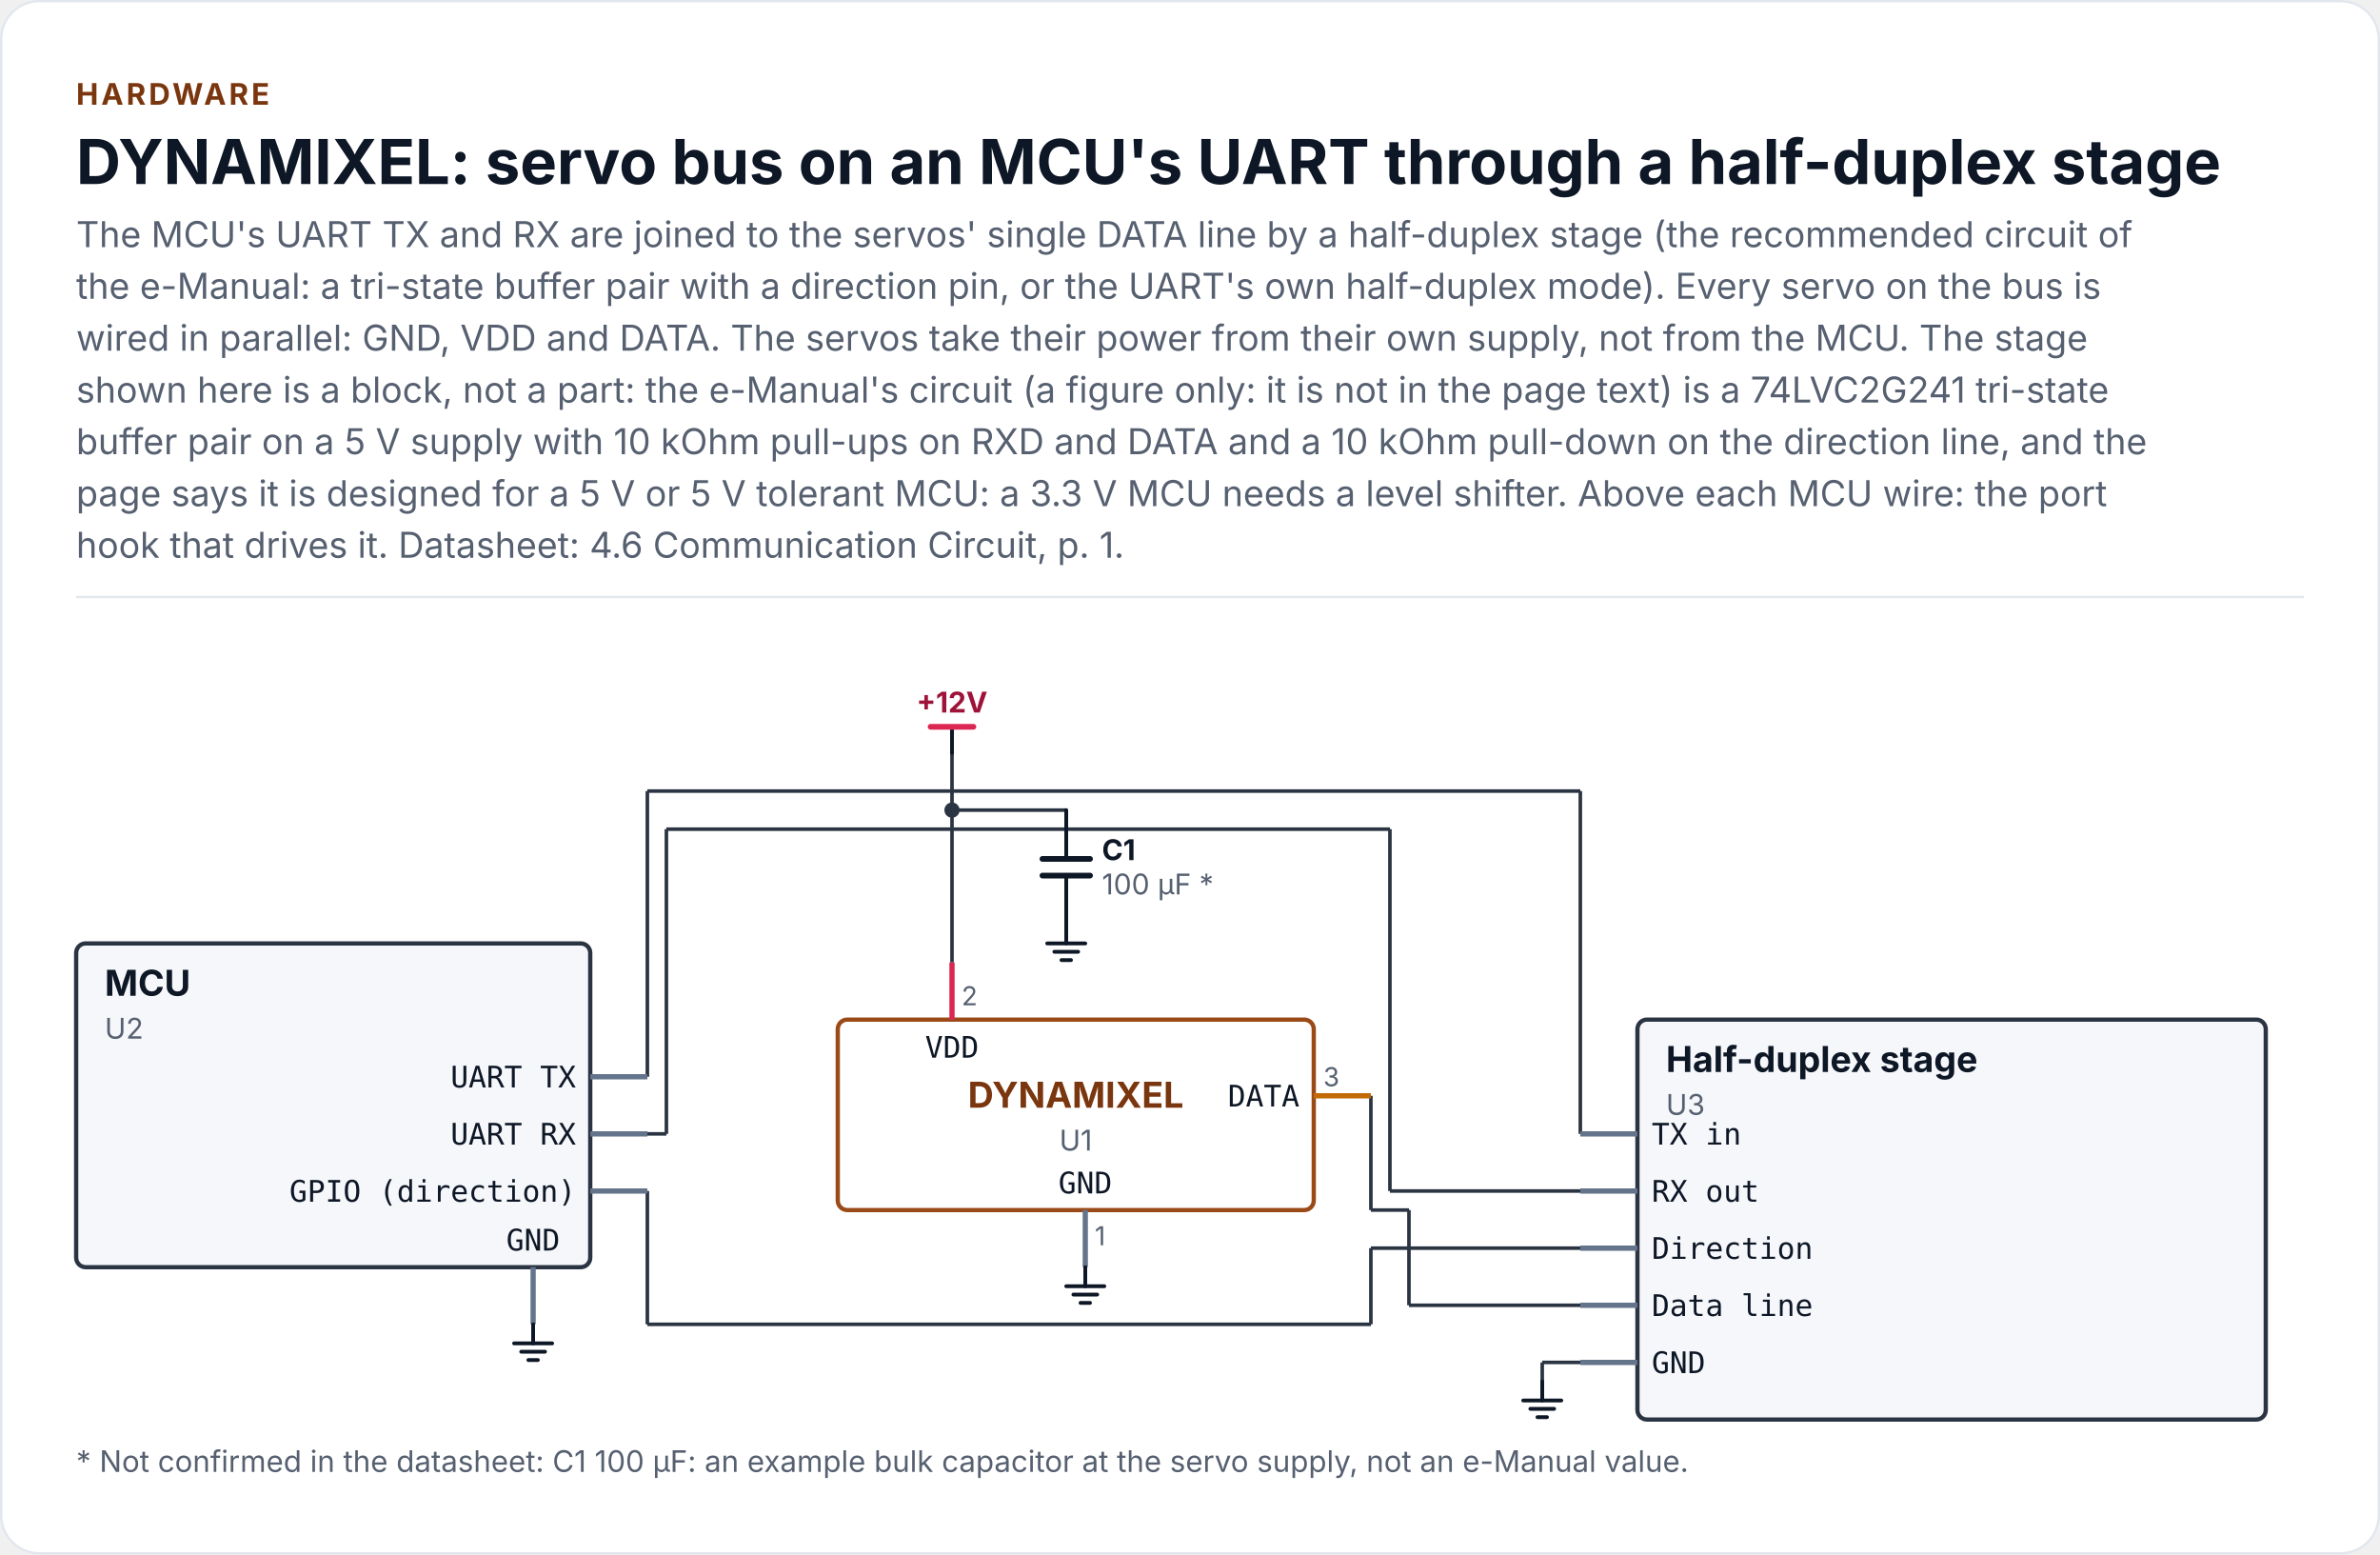
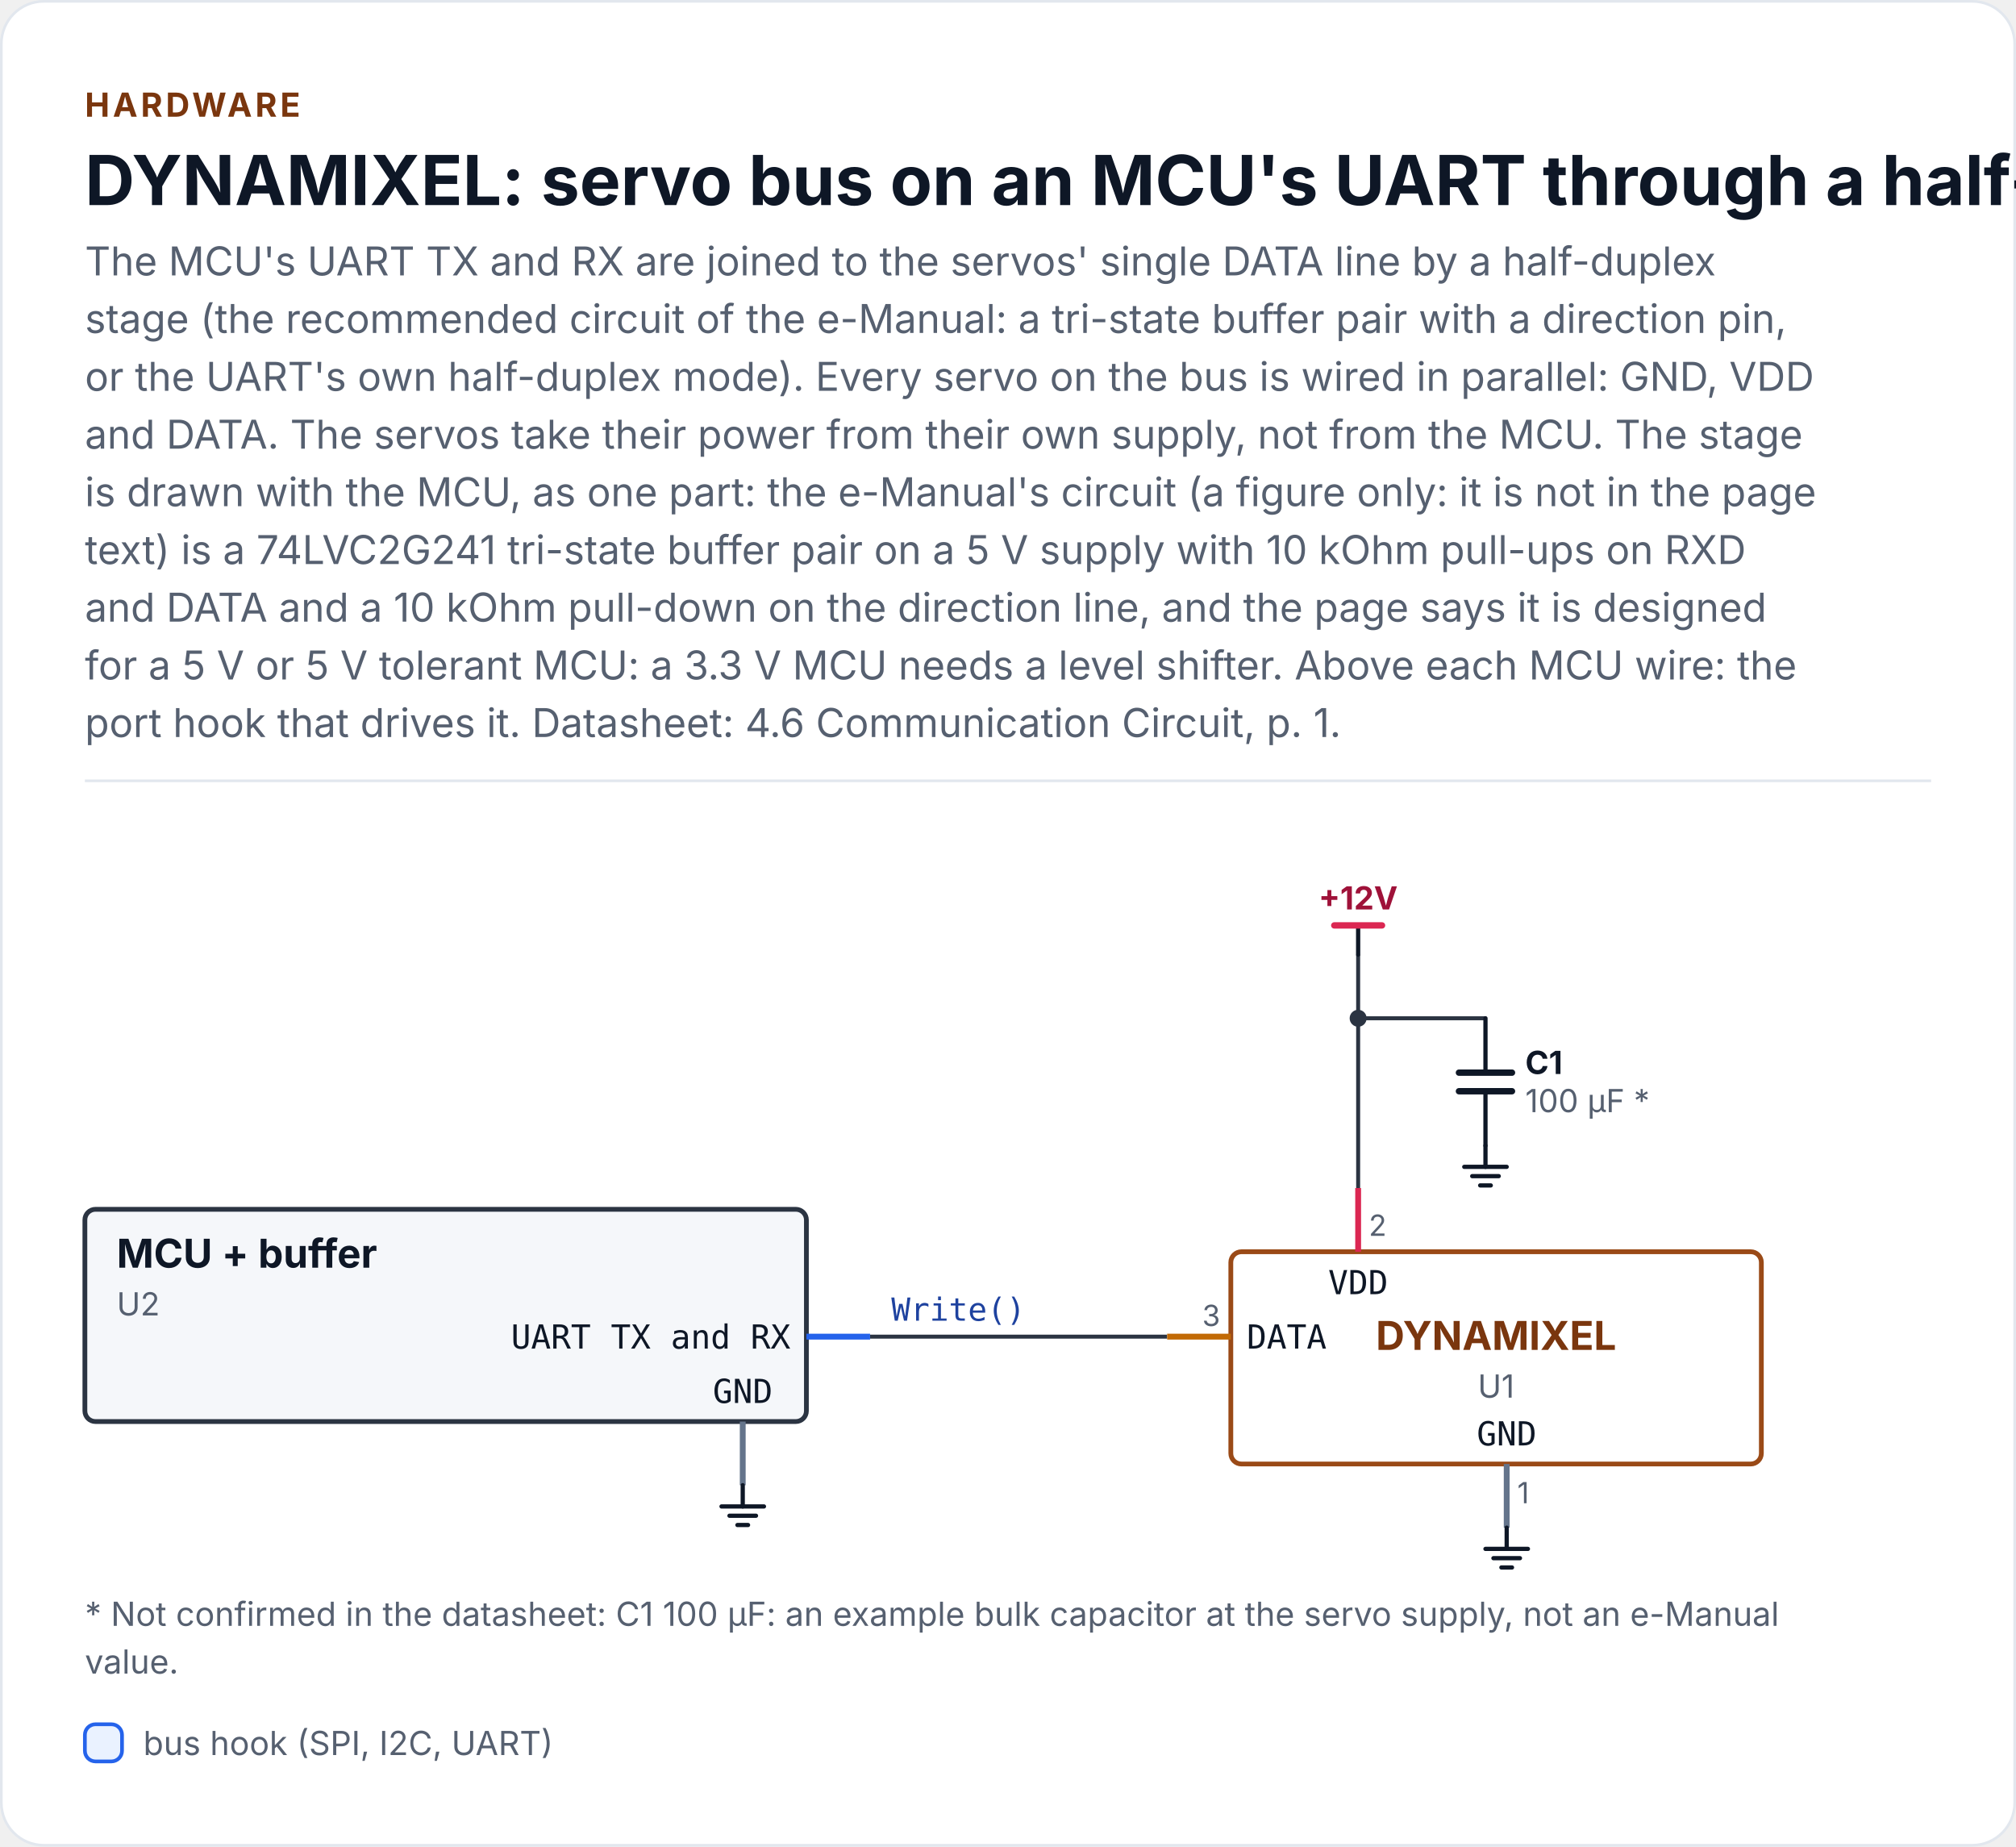
- <svg xmlns="http://www.w3.org/2000/svg" width="1000" height="653" viewBox="0 0 1000 653" role="img" aria-labelledby="chip-circuit-typical-title chip-circuit-typical-desc" font-family="Inter, 'Segoe UI', Roboto, 'Helvetica Neue', Arial, sans-serif">
-   <rect x="0.5" y="0.5" width="999" height="652" rx="16" fill="#FFFFFF" stroke="#E2E7EE" />
+ <svg xmlns="http://www.w3.org/2000/svg" width="760" height="696" viewBox="0 0 760 696" role="img" aria-labelledby="chip-circuit-typical-title chip-circuit-typical-desc" font-family="Inter, 'Segoe UI', Roboto, 'Helvetica Neue', Arial, sans-serif">
+   <rect x="0.5" y="0.5" width="759" height="695" rx="16" fill="#FFFFFF" stroke="#E2E7EE" />
  <text x="32" y="44" font-size="12.5" font-weight="700" letter-spacing="1.2" fill="#7A360E">HARDWARE</text>
  <text x="32" y="77.3" font-size="26" font-weight="700" fill="#0E1726">DYNAMIXEL: servo bus on an MCU's UART through a half-duplex stage</text>
-   <text x="32" y="103.8" font-size="15" fill="#566070">The MCU's UART TX and RX are joined to the servos' single DATA line by a half-duplex stage (the recommended circuit of</text>
-   <text x="32" y="125.5" font-size="15" fill="#566070">the e-Manual: a tri-state buffer pair with a direction pin, or the UART's own half-duplex mode). Every servo on the bus is</text>
-   <text x="32" y="147.3" font-size="15" fill="#566070">wired in parallel: GND, VDD and DATA. The servos take their power from their own supply, not from the MCU. The stage</text>
-   <text x="32" y="169.1" font-size="15" fill="#566070">shown here is a block, not a part: the e-Manual's circuit (a figure only: it is not in the page text) is a 74LVC2G241 tri-state</text>
-   <text x="32" y="190.8" font-size="15" fill="#566070">buffer pair on a 5 V supply with 10 kOhm pull-ups on RXD and DATA and a 10 kOhm pull-down on the direction line, and the</text>
-   <text x="32" y="212.6" font-size="15" fill="#566070">page says it is designed for a 5 V or 5 V tolerant MCU: a 3.3 V MCU needs a level shifter. Above each MCU wire: the port</text>
-   <text x="32" y="234.3" font-size="15" fill="#566070">hook that drives it. Datasheet: 4.6 Communication Circuit, p. 1.</text>
-   <rect x="32" y="250.3" width="936" height="1" fill="#E2E7EE" />
-   <path d="M400 316.3 L400 404.3" fill="none" stroke="#2B3442" stroke-width="1.5" />
-   <path d="M400 340.3 L448 340.3" fill="none" stroke="#2B3442" stroke-width="1.5" />
-   <path d="M576 460.3 L576 508.3" fill="none" stroke="#2B3442" stroke-width="1.5" />
-   <path d="M576 508.3 L592 508.3" fill="none" stroke="#2B3442" stroke-width="1.5" />
-   <path d="M592 508.3 L592 548.3" fill="none" stroke="#2B3442" stroke-width="1.5" />
-   <path d="M592 548.3 L664 548.3" fill="none" stroke="#2B3442" stroke-width="1.5" />
-   <path d="M272 500.3 L272 556.3" fill="none" stroke="#2B3442" stroke-width="1.5" />
-   <path d="M272 556.3 L576 556.3" fill="none" stroke="#2B3442" stroke-width="1.5" />
-   <path d="M576 524.3 L664 524.3" fill="none" stroke="#2B3442" stroke-width="1.5" />
-   <path d="M576 524.3 L576 556.3" fill="none" stroke="#2B3442" stroke-width="1.5" />
-   <path d="M648 572.3 L664 572.3" fill="none" stroke="#2B3442" stroke-width="1.5" />
-   <path d="M648 572.3 L648 580.3" fill="none" stroke="#2B3442" stroke-width="1.5" />
-   <path d="M272 476.3 L280 476.3" fill="none" stroke="#2B3442" stroke-width="1.5" />
-   <path d="M280 348.3 L584 348.3" fill="none" stroke="#2B3442" stroke-width="1.5" />
-   <path d="M280 348.3 L280 476.3" fill="none" stroke="#2B3442" stroke-width="1.5" />
-   <path d="M584 348.3 L584 500.3" fill="none" stroke="#2B3442" stroke-width="1.5" />
-   <path d="M584 500.3 L664 500.3" fill="none" stroke="#2B3442" stroke-width="1.5" />
-   <path d="M272 332.3 L664 332.3" fill="none" stroke="#2B3442" stroke-width="1.5" />
-   <path d="M272 332.3 L272 452.3" fill="none" stroke="#2B3442" stroke-width="1.5" />
-   <path d="M664 332.3 L664 476.3" fill="none" stroke="#2B3442" stroke-width="1.5" />
-   <rect x="352" y="428.3" width="200" height="80" rx="4" fill="#FFFFFF" stroke="#9A4A17" stroke-width="1.8" />
-   <path d="M552 460.3 L576 460.3" fill="none" stroke="#C26A05" stroke-width="2.2" stroke-linecap="butt" stroke-linejoin="round" />
-   <path d="M400 428.3 L400 404.3" fill="none" stroke="#DB2752" stroke-width="2.2" stroke-linecap="butt" stroke-linejoin="round" />
-   <path d="M456 508.3 L456 532.3" fill="none" stroke="#64748B" stroke-width="2.2" stroke-linecap="butt" stroke-linejoin="round" />
-   <rect x="32" y="396.3" width="216" height="136" rx="4" fill="#F5F7FA" stroke="#2B3442" stroke-width="1.8" />
-   <path d="M248 452.3 L272 452.3" fill="none" stroke="#64748B" stroke-width="2.2" stroke-linecap="butt" stroke-linejoin="round" />
-   <path d="M248 476.3 L272 476.3" fill="none" stroke="#64748B" stroke-width="2.2" stroke-linecap="butt" stroke-linejoin="round" />
-   <path d="M248 500.3 L272 500.3" fill="none" stroke="#64748B" stroke-width="2.2" stroke-linecap="butt" stroke-linejoin="round" />
-   <path d="M224 532.3 L224 556.3" fill="none" stroke="#64748B" stroke-width="2.2" stroke-linecap="butt" stroke-linejoin="round" />
-   <path d="M400 316.3 L400 305.3" fill="none" stroke="#0E1726" stroke-width="1.6" stroke-linecap="round" stroke-linejoin="round" />
-   <path d="M391 305.3 L409 305.3" fill="none" stroke="#DB2752" stroke-width="2.4" stroke-linecap="round" stroke-linejoin="round" />
-   <path d="M448 340.3 L448 360.8" fill="none" stroke="#0E1726" stroke-width="1.6" stroke-linecap="round" stroke-linejoin="round" />
-   <path d="M448 367.8 L448 388.3" fill="none" stroke="#0E1726" stroke-width="1.6" stroke-linecap="round" stroke-linejoin="round" />
-   <path d="M438 360.8 L458 360.8" fill="none" stroke="#0E1726" stroke-width="2.4" stroke-linecap="round" stroke-linejoin="round" />
-   <path d="M438 367.8 L458 367.8" fill="none" stroke="#0E1726" stroke-width="2.4" stroke-linecap="round" stroke-linejoin="round" />
-   <path d="M448 388.3 L448 396.3" fill="none" stroke="#0E1726" stroke-width="1.6" stroke-linecap="round" stroke-linejoin="round" />
-   <path d="M440 396.3 L456 396.3" fill="none" stroke="#0E1726" stroke-width="1.6" stroke-linecap="round" stroke-linejoin="round" />
-   <path d="M443 399.8 L453 399.8" fill="none" stroke="#0E1726" stroke-width="1.6" stroke-linecap="round" stroke-linejoin="round" />
-   <path d="M446 403.3 L450 403.3" fill="none" stroke="#0E1726" stroke-width="1.6" stroke-linecap="round" stroke-linejoin="round" />
-   <path d="M456 532.3 L456 540.3" fill="none" stroke="#0E1726" stroke-width="1.6" stroke-linecap="round" stroke-linejoin="round" />
-   <path d="M448 540.3 L464 540.3" fill="none" stroke="#0E1726" stroke-width="1.6" stroke-linecap="round" stroke-linejoin="round" />
-   <path d="M451 543.8 L461 543.8" fill="none" stroke="#0E1726" stroke-width="1.6" stroke-linecap="round" stroke-linejoin="round" />
-   <path d="M454 547.3 L458 547.3" fill="none" stroke="#0E1726" stroke-width="1.6" stroke-linecap="round" stroke-linejoin="round" />
-   <path d="M224 556.3 L224 564.3" fill="none" stroke="#0E1726" stroke-width="1.6" stroke-linecap="round" stroke-linejoin="round" />
-   <path d="M216 564.3 L232 564.3" fill="none" stroke="#0E1726" stroke-width="1.6" stroke-linecap="round" stroke-linejoin="round" />
-   <path d="M219 567.8 L229 567.8" fill="none" stroke="#0E1726" stroke-width="1.6" stroke-linecap="round" stroke-linejoin="round" />
-   <path d="M222 571.3 L226 571.3" fill="none" stroke="#0E1726" stroke-width="1.6" stroke-linecap="round" stroke-linejoin="round" />
-   <rect x="688" y="428.3" width="264" height="168" rx="4" fill="#F5F7FA" stroke="#2B3442" stroke-width="1.8" />
-   <path d="M688 476.3 L664 476.3" fill="none" stroke="#64748B" stroke-width="2.2" stroke-linecap="butt" stroke-linejoin="round" />
-   <path d="M688 500.3 L664 500.3" fill="none" stroke="#64748B" stroke-width="2.2" stroke-linecap="butt" stroke-linejoin="round" />
-   <path d="M688 524.3 L664 524.3" fill="none" stroke="#64748B" stroke-width="2.2" stroke-linecap="butt" stroke-linejoin="round" />
-   <path d="M688 548.3 L664 548.3" fill="none" stroke="#64748B" stroke-width="2.2" stroke-linecap="butt" stroke-linejoin="round" />
-   <path d="M688 572.3 L664 572.3" fill="none" stroke="#64748B" stroke-width="2.2" stroke-linecap="butt" stroke-linejoin="round" />
-   <path d="M648 580.3 L648 588.3" fill="none" stroke="#0E1726" stroke-width="1.6" stroke-linecap="round" stroke-linejoin="round" />
-   <path d="M640 588.3 L656 588.3" fill="none" stroke="#0E1726" stroke-width="1.6" stroke-linecap="round" stroke-linejoin="round" />
-   <path d="M643 591.8 L653 591.8" fill="none" stroke="#0E1726" stroke-width="1.6" stroke-linecap="round" stroke-linejoin="round" />
-   <path d="M646 595.3 L650 595.3" fill="none" stroke="#0E1726" stroke-width="1.6" stroke-linecap="round" stroke-linejoin="round" />
-   <text x="546" y="464.8" font-size="12.5" font-family="'JetBrains Mono', 'SFMono-Regular', Menlo, Consolas, monospace" text-anchor="end" fill="#0E1726">DATA</text>
-   <text x="556" y="456.3" font-size="11" fill="#566070">3</text>
-   <text x="400" y="444.3" font-size="12.5" font-family="'JetBrains Mono', 'SFMono-Regular', Menlo, Consolas, monospace" text-anchor="middle" fill="#0E1726">VDD</text>
-   <text x="404" y="422.3" font-size="11" fill="#566070">2</text>
-   <text x="456" y="501.3" font-size="12.5" font-family="'JetBrains Mono', 'SFMono-Regular', Menlo, Consolas, monospace" text-anchor="middle" fill="#0E1726">GND</text>
-   <text x="460" y="523.1" font-size="11" fill="#566070">1</text>
-   <text x="452" y="465.3" font-size="15" font-weight="700" text-anchor="middle" fill="#7A360E">DYNAMIXEL</text>
-   <text x="452" y="483.3" font-size="12" text-anchor="middle" fill="#566070">U1</text>
-   <text x="242" y="456.8" font-size="12.5" font-family="'JetBrains Mono', 'SFMono-Regular', Menlo, Consolas, monospace" text-anchor="end" fill="#0E1726">UART TX</text>
-   <text x="242" y="480.8" font-size="12.5" font-family="'JetBrains Mono', 'SFMono-Regular', Menlo, Consolas, monospace" text-anchor="end" fill="#0E1726">UART RX</text>
-   <text x="242" y="504.8" font-size="12.5" font-family="'JetBrains Mono', 'SFMono-Regular', Menlo, Consolas, monospace" text-anchor="end" fill="#0E1726">GPIO (direction)</text>
-   <text x="224" y="525.3" font-size="12.5" font-family="'JetBrains Mono', 'SFMono-Regular', Menlo, Consolas, monospace" text-anchor="middle" fill="#0E1726">GND</text>
-   <text x="44" y="418.3" font-size="15" font-weight="700" fill="#0E1726">MCU</text>
-   <text x="44" y="436.3" font-size="12" fill="#566070">U2</text>
-   <text x="400" y="299.3" font-size="12" font-weight="700" text-anchor="middle" fill="#9F1239">+12V</text>
-   <text x="463" y="361.3" font-size="12" font-weight="700" fill="#0E1726">C1</text>
-   <text x="463" y="375.7" font-size="12" fill="#566070">100 µF *</text>
-   <text x="694" y="480.8" font-size="12.5" font-family="'JetBrains Mono', 'SFMono-Regular', Menlo, Consolas, monospace" fill="#0E1726">TX in</text>
-   <text x="694" y="504.8" font-size="12.5" font-family="'JetBrains Mono', 'SFMono-Regular', Menlo, Consolas, monospace" fill="#0E1726">RX out</text>
-   <text x="694" y="528.8" font-size="12.5" font-family="'JetBrains Mono', 'SFMono-Regular', Menlo, Consolas, monospace" fill="#0E1726">Direction</text>
-   <text x="694" y="552.8" font-size="12.5" font-family="'JetBrains Mono', 'SFMono-Regular', Menlo, Consolas, monospace" fill="#0E1726">Data line</text>
-   <text x="694" y="576.8" font-size="12.5" font-family="'JetBrains Mono', 'SFMono-Regular', Menlo, Consolas, monospace" fill="#0E1726">GND</text>
-   <text x="700" y="450.3" font-size="15" font-weight="700" fill="#0E1726">Half-duplex stage</text>
-   <text x="700" y="468.3" font-size="12" fill="#566070">U3</text>
-   <circle cx="400" cy="340.3" r="3.2" fill="#2B3442" />
-   <text x="32" y="618.3" font-size="12.5" fill="#566070">* Not confirmed in the datasheet: C1 100 µF: an example bulk capacitor at the servo supply, not an e-Manual value.</text>
+   <text x="32" y="103.8" font-size="15" fill="#566070">The MCU's UART TX and RX are joined to the servos' single DATA line by a half-duplex</text>
+   <text x="32" y="125.5" font-size="15" fill="#566070">stage (the recommended circuit of the e-Manual: a tri-state buffer pair with a direction pin,</text>
+   <text x="32" y="147.3" font-size="15" fill="#566070">or the UART's own half-duplex mode). Every servo on the bus is wired in parallel: GND, VDD</text>
+   <text x="32" y="169.1" font-size="15" fill="#566070">and DATA. The servos take their power from their own supply, not from the MCU. The stage</text>
+   <text x="32" y="190.8" font-size="15" fill="#566070">is drawn with the MCU, as one part: the e-Manual's circuit (a figure only: it is not in the page</text>
+   <text x="32" y="212.6" font-size="15" fill="#566070">text) is a 74LVC2G241 tri-state buffer pair on a 5 V supply with 10 kOhm pull-ups on RXD</text>
+   <text x="32" y="234.3" font-size="15" fill="#566070">and DATA and a 10 kOhm pull-down on the direction line, and the page says it is designed</text>
+   <text x="32" y="256.1" font-size="15" fill="#566070">for a 5 V or 5 V tolerant MCU: a 3.3 V MCU needs a level shifter. Above each MCU wire: the</text>
+   <text x="32" y="277.8" font-size="15" fill="#566070">port hook that drives it. Datasheet: 4.6 Communication Circuit, p. 1.</text>
+   <rect x="32" y="293.8" width="696" height="1" fill="#E2E7EE" />
+   <path d="M512 359.8 L512 447.8" fill="none" stroke="#2B3442" stroke-width="1.5" />
+   <path d="M512 383.8 L560 383.8" fill="none" stroke="#2B3442" stroke-width="1.5" />
+   <path d="M328 503.8 L440 503.8" fill="none" stroke="#2B3442" stroke-width="1.5" />
+   <rect x="464" y="471.8" width="200" height="80" rx="4" fill="#FFFFFF" stroke="#9A4A17" stroke-width="1.8" />
+   <path d="M464 503.8 L440 503.8" fill="none" stroke="#C26A05" stroke-width="2.2" stroke-linecap="butt" stroke-linejoin="round" />
+   <path d="M512 471.8 L512 447.8" fill="none" stroke="#DB2752" stroke-width="2.2" stroke-linecap="butt" stroke-linejoin="round" />
+   <path d="M568 551.8 L568 575.8" fill="none" stroke="#64748B" stroke-width="2.2" stroke-linecap="butt" stroke-linejoin="round" />
+   <rect x="32" y="455.8" width="272" height="80" rx="4" fill="#F5F7FA" stroke="#2B3442" stroke-width="1.8" />
+   <path d="M304 503.8 L328 503.8" fill="none" stroke="#2563EB" stroke-width="2.2" stroke-linecap="butt" stroke-linejoin="round" />
+   <path d="M280 535.8 L280 559.8" fill="none" stroke="#64748B" stroke-width="2.2" stroke-linecap="butt" stroke-linejoin="round" />
+   <path d="M512 359.8 L512 348.8" fill="none" stroke="#0E1726" stroke-width="1.6" stroke-linecap="round" stroke-linejoin="round" />
+   <path d="M503 348.8 L521 348.8" fill="none" stroke="#DB2752" stroke-width="2.4" stroke-linecap="round" stroke-linejoin="round" />
+   <path d="M560 383.8 L560 404.3" fill="none" stroke="#0E1726" stroke-width="1.6" stroke-linecap="round" stroke-linejoin="round" />
+   <path d="M560 411.3 L560 431.8" fill="none" stroke="#0E1726" stroke-width="1.6" stroke-linecap="round" stroke-linejoin="round" />
+   <path d="M550 404.3 L570 404.3" fill="none" stroke="#0E1726" stroke-width="2.4" stroke-linecap="round" stroke-linejoin="round" />
+   <path d="M550 411.3 L570 411.3" fill="none" stroke="#0E1726" stroke-width="2.4" stroke-linecap="round" stroke-linejoin="round" />
+   <path d="M560 431.8 L560 439.8" fill="none" stroke="#0E1726" stroke-width="1.6" stroke-linecap="round" stroke-linejoin="round" />
+   <path d="M552 439.8 L568 439.8" fill="none" stroke="#0E1726" stroke-width="1.6" stroke-linecap="round" stroke-linejoin="round" />
+   <path d="M555 443.3 L565 443.3" fill="none" stroke="#0E1726" stroke-width="1.6" stroke-linecap="round" stroke-linejoin="round" />
+   <path d="M558 446.8 L562 446.8" fill="none" stroke="#0E1726" stroke-width="1.6" stroke-linecap="round" stroke-linejoin="round" />
+   <path d="M568 575.8 L568 583.8" fill="none" stroke="#0E1726" stroke-width="1.6" stroke-linecap="round" stroke-linejoin="round" />
+   <path d="M560 583.8 L576 583.8" fill="none" stroke="#0E1726" stroke-width="1.6" stroke-linecap="round" stroke-linejoin="round" />
+   <path d="M563 587.3 L573 587.3" fill="none" stroke="#0E1726" stroke-width="1.6" stroke-linecap="round" stroke-linejoin="round" />
+   <path d="M566 590.8 L570 590.8" fill="none" stroke="#0E1726" stroke-width="1.6" stroke-linecap="round" stroke-linejoin="round" />
+   <path d="M280 559.8 L280 567.8" fill="none" stroke="#0E1726" stroke-width="1.6" stroke-linecap="round" stroke-linejoin="round" />
+   <path d="M272 567.8 L288 567.8" fill="none" stroke="#0E1726" stroke-width="1.6" stroke-linecap="round" stroke-linejoin="round" />
+   <path d="M275 571.3 L285 571.3" fill="none" stroke="#0E1726" stroke-width="1.6" stroke-linecap="round" stroke-linejoin="round" />
+   <path d="M278 574.8 L282 574.8" fill="none" stroke="#0E1726" stroke-width="1.6" stroke-linecap="round" stroke-linejoin="round" />
+   <text x="470" y="508.3" font-size="12.5" font-family="'JetBrains Mono', 'SFMono-Regular', Menlo, Consolas, monospace" fill="#0E1726">DATA</text>
+   <text x="460" y="499.8" font-size="11" text-anchor="end" fill="#566070">3</text>
+   <text x="512" y="487.8" font-size="12.5" font-family="'JetBrains Mono', 'SFMono-Regular', Menlo, Consolas, monospace" text-anchor="middle" fill="#0E1726">VDD</text>
+   <text x="516" y="465.8" font-size="11" fill="#566070">2</text>
+   <text x="568" y="544.8" font-size="12.5" font-family="'JetBrains Mono', 'SFMono-Regular', Menlo, Consolas, monospace" text-anchor="middle" fill="#0E1726">GND</text>
+   <text x="572" y="566.6" font-size="11" fill="#566070">1</text>
+   <text x="564" y="508.8" font-size="15" font-weight="700" text-anchor="middle" fill="#7A360E">DYNAMIXEL</text>
+   <text x="564" y="526.8" font-size="12" text-anchor="middle" fill="#566070">U1</text>
+   <text x="298" y="508.3" font-size="12.5" font-family="'JetBrains Mono', 'SFMono-Regular', Menlo, Consolas, monospace" text-anchor="end" fill="#0E1726">UART TX and RX</text>
+   <text x="280" y="528.8" font-size="12.5" font-family="'JetBrains Mono', 'SFMono-Regular', Menlo, Consolas, monospace" text-anchor="middle" fill="#0E1726">GND</text>
+   <text x="44" y="477.8" font-size="15" font-weight="700" fill="#0E1726">MCU + buffer</text>
+   <text x="44" y="495.8" font-size="12" fill="#566070">U2</text>
+   <text x="512" y="342.8" font-size="12" font-weight="700" text-anchor="middle" fill="#9F1239">+12V</text>
+   <text x="575" y="404.8" font-size="12" font-weight="700" fill="#0E1726">C1</text>
+   <text x="575" y="419.2" font-size="12" fill="#566070">100 µF *</text>
+   <text x="336" y="497.8" font-size="12" font-weight="500" font-family="'JetBrains Mono', 'SFMono-Regular', Menlo, Consolas, monospace" fill="#1E429F">Write()</text>
+   <circle cx="512" cy="383.8" r="3.2" fill="#2B3442" />
+   <text x="32" y="612.8" font-size="12.5" fill="#566070">* Not confirmed in the datasheet: C1 100 µF: an example bulk capacitor at the servo supply, not an e-Manual</text>
+   <text x="32" y="630.8" font-size="12.5" fill="#566070">value.</text>
+   <rect x="32" y="649.9" width="14" height="14" rx="4" fill="#EAF2FF" stroke="#2563EB" stroke-width="1.4" />
+   <text x="54" y="661.5" font-size="12.5" fill="#566070">bus hook (SPI, I2C, UART)</text>
</svg>
